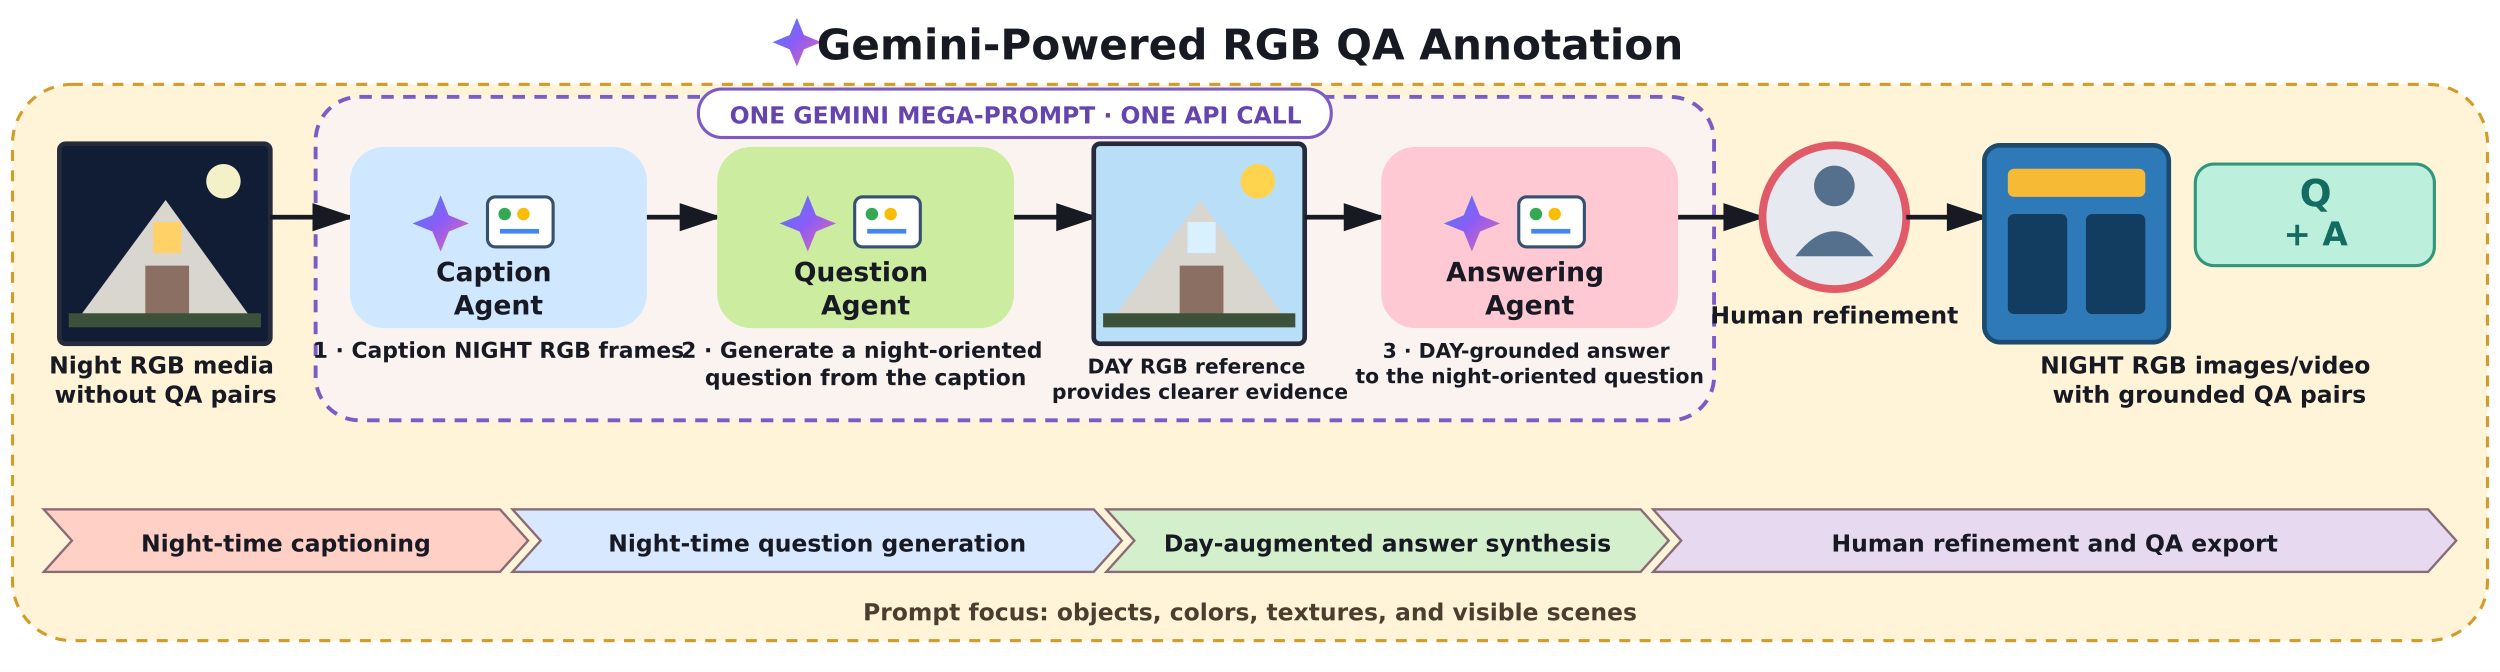
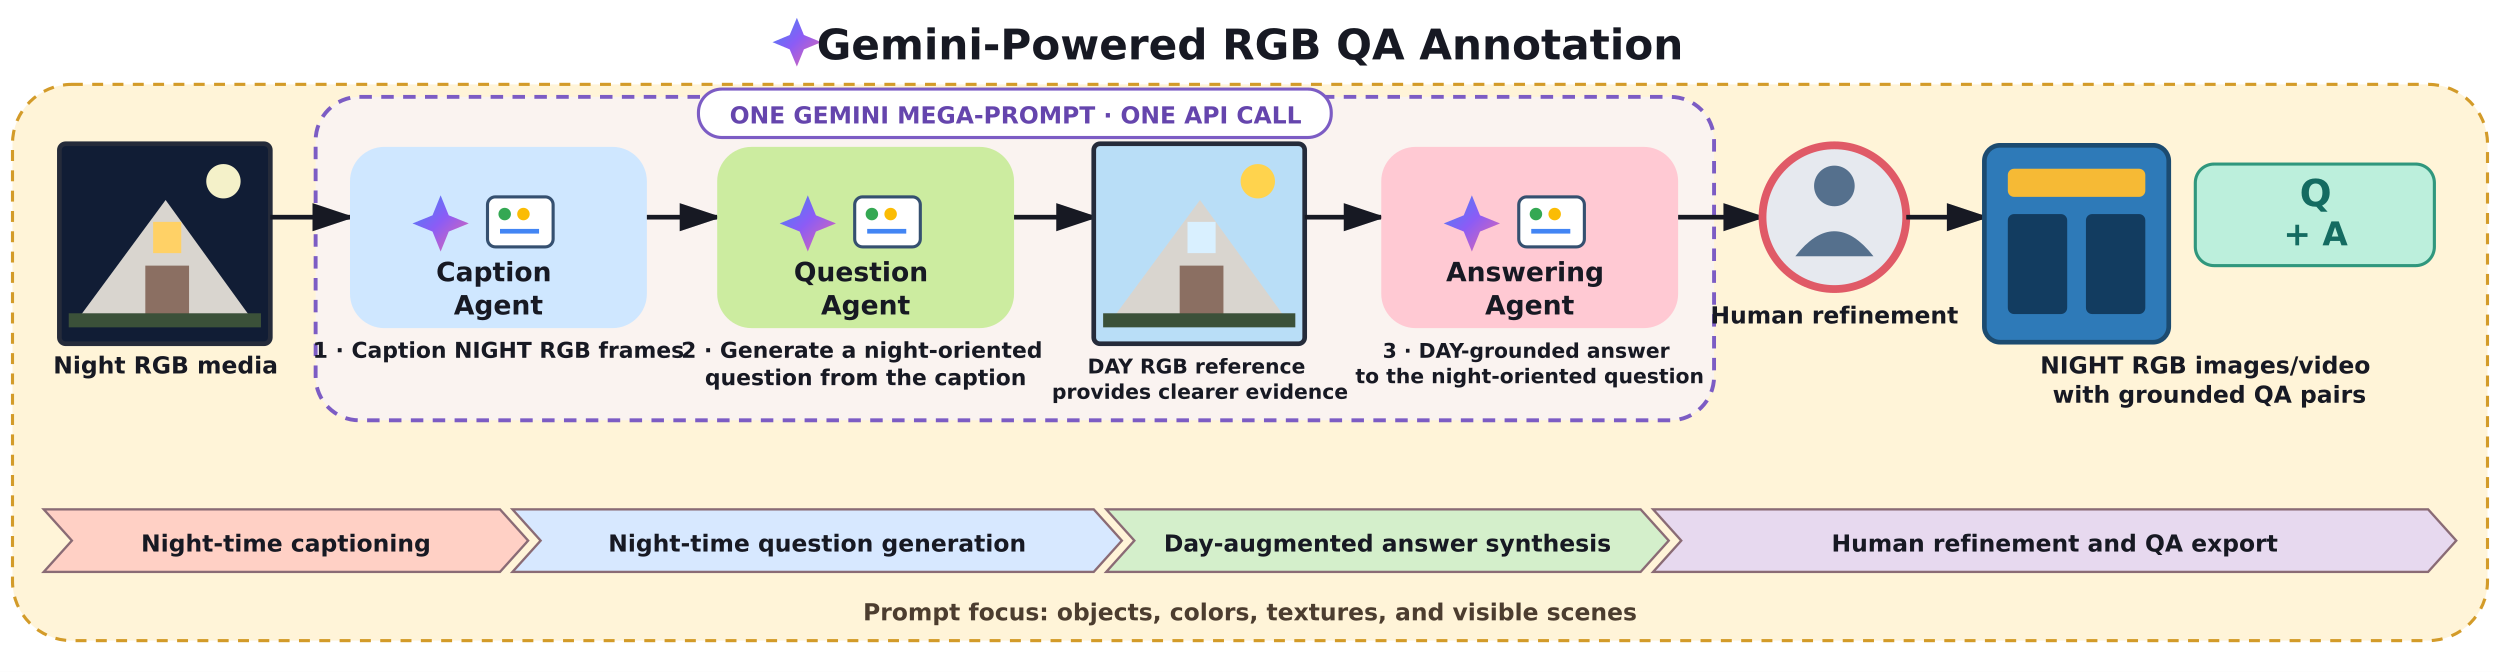
<svg xmlns="http://www.w3.org/2000/svg" width="1600" height="430" viewBox="0 0 1600 430">
  <defs>
    <linearGradient id="geminiGradient" x1="0" y1="0" x2="1" y2="1">
      <stop offset="0" stop-color="#4285f4" />
      <stop offset="0.48" stop-color="#8b5cf6" />
      <stop offset="1" stop-color="#e86aa6" />
    </linearGradient>
    <marker id="arrow" markerWidth="10" markerHeight="10" refX="8" refY="3" orient="auto">
      <path d="M0,0 L0,6 L9,3 z" fill="#171923" />
    </marker>
  </defs>
  <rect width="1600" height="430" fill="#ffffff" />
  <rect x="8" y="54" width="1584" height="356" rx="38" fill="#fff4d8" stroke="#d39b29" stroke-width="2" stroke-dasharray="7 6" />
  <polygon points="510.0,11.4 514.5,22.4 525.6,27.0 514.5,31.6 510.0,42.6 505.4,31.6 494.4,27.0 505.4,22.4" fill="url(#geminiGradient)" />
  <text x="800" y="38" text-anchor="middle" font-family="DejaVu Sans, Arial, sans-serif" font-size="27" font-weight="700" fill="#171923">Gemini-Powered RGB QA Annotation</text>
  <rect x="202" y="62" width="895" height="207" rx="28" fill="#f7f1ff" fill-opacity="0.62" stroke="#7c5cc4" stroke-width="2.5" stroke-dasharray="8 6" />
  <rect x="447" y="57" width="405" height="31" rx="15" fill="#ffffff" stroke="#7c5cc4" stroke-width="2" />
  <text x="650" y="79" text-anchor="middle" font-family="DejaVu Sans, Arial, sans-serif" font-size="15" font-weight="700" fill="#6545ad">ONE GEMINI MEGA-PROMPT · ONE API CALL</text>
  <rect x="38" y="92" width="135" height="128" rx="4" fill="#111d35" stroke="#252b3a" stroke-width="3" />
  <circle cx="143" cy="116" r="11" fill="#f4f1c9" />
  <path d="M 50 204 L 106 128 L 161 204 Z" fill="#d9d5cf" />
  <rect x="93" y="170" width="28" height="34" fill="#8b6f62" />
  <rect x="98" y="142" width="18" height="20" fill="#ffd166" />
  <path d="M 44 205 H 167" stroke="#3b5139" stroke-width="9" />
  <text x="106" y="239" text-anchor="middle" font-family="DejaVu Sans, Arial, sans-serif" font-size="15" font-weight="600" fill="#171923">
    <tspan x="106" dy="0">Night RGB media</tspan>
-     <tspan x="106" dy="18.75">without QA pairs</tspan>
  </text>
  <path d="M 173 139 H 224" fill="none" stroke="#171923" stroke-width="3" marker-end="url(#arrow)" />
  <rect x="224" y="94" width="190" height="116" rx="22" fill="#cfe7ff" />
  <polygon points="282.0,125.0 287.2,137.8 300.0,143.0 287.2,148.2 282.0,161.0 276.8,148.2 264.0,143.0 276.8,137.8" fill="url(#geminiGradient)" />
  <rect x="312.0" y="126.0" width="42" height="32" rx="5" fill="#fff" stroke="#355070" stroke-width="2" />
  <circle cx="323.0" cy="137.0" r="4" fill="#34a853" />
  <circle cx="335.0" cy="137.0" r="4" fill="#fbbc04" />
  <path d="M 320.0 148.0 h 25" stroke="#4285f4" stroke-width="3" />
  <text x="319" y="180" text-anchor="middle" font-family="DejaVu Sans, Arial, sans-serif" font-size="17" font-weight="700" fill="#171923">
    <tspan x="319" dy="0">Caption</tspan>
    <tspan x="319" dy="21.25">Agent</tspan>
  </text>
  <text x="319" y="229" text-anchor="middle" font-family="DejaVu Sans, Arial, sans-serif" font-size="14" font-weight="700" fill="#171923">1 · Caption NIGHT RGB frames</text>
  <path d="M 414 139 H 459" fill="none" stroke="#171923" stroke-width="3" marker-end="url(#arrow)" />
  <rect x="459" y="94" width="190" height="116" rx="22" fill="#cceca0" />
  <polygon points="517.0,125.0 522.2,137.8 535.0,143.0 522.2,148.2 517.0,161.0 511.8,148.2 499.0,143.0 511.8,137.8" fill="url(#geminiGradient)" />
  <rect x="547.0" y="126.0" width="42" height="32" rx="5" fill="#fff" stroke="#355070" stroke-width="2" />
  <circle cx="558.0" cy="137.0" r="4" fill="#34a853" />
  <circle cx="570.0" cy="137.0" r="4" fill="#fbbc04" />
  <path d="M 555.0 148.0 h 25" stroke="#4285f4" stroke-width="3" />
  <text x="554" y="180" text-anchor="middle" font-family="DejaVu Sans, Arial, sans-serif" font-size="17" font-weight="700" fill="#171923">
    <tspan x="554" dy="0">Question</tspan>
    <tspan x="554" dy="21.25">Agent</tspan>
  </text>
  <text x="554" y="229" text-anchor="middle" font-family="DejaVu Sans, Arial, sans-serif" font-size="14" font-weight="700" fill="#171923">
    <tspan x="554" dy="0">2 · Generate a night-oriented</tspan>
    <tspan x="554" dy="17.5">question from the caption</tspan>
  </text>
  <path d="M 649 139 H 700" fill="none" stroke="#171923" stroke-width="3" marker-end="url(#arrow)" />
  <rect x="700" y="92" width="135" height="128" rx="4" fill="#b9def7" stroke="#252b3a" stroke-width="3" />
  <circle cx="805" cy="116" r="11" fill="#ffd34d" />
  <path d="M 712 204 L 768 128 L 823 204 Z" fill="#d9d5cf" />
  <rect x="755" y="170" width="28" height="34" fill="#8b6f62" />
  <rect x="760" y="142" width="18" height="20" fill="#d9f0ff" />
  <path d="M 706 205 H 829" stroke="#3b5139" stroke-width="9" />
  <text x="768" y="239" text-anchor="middle" font-family="DejaVu Sans, Arial, sans-serif" font-size="13" font-weight="700" fill="#171923">
    <tspan x="768" dy="0">DAY RGB reference</tspan>
    <tspan x="768" dy="16.25">provides clearer evidence</tspan>
  </text>
  <path d="M 835 139 H 884" fill="none" stroke="#171923" stroke-width="3" marker-end="url(#arrow)" />
  <rect x="884" y="94" width="190" height="116" rx="22" fill="#ffc9d3" />
  <polygon points="942.0,125.0 947.2,137.8 960.0,143.0 947.2,148.2 942.0,161.0 936.8,148.2 924.0,143.0 936.8,137.8" fill="url(#geminiGradient)" />
  <rect x="972.0" y="126.0" width="42" height="32" rx="5" fill="#fff" stroke="#355070" stroke-width="2" />
  <circle cx="983.0" cy="137.0" r="4" fill="#34a853" />
  <circle cx="995.0" cy="137.0" r="4" fill="#fbbc04" />
  <path d="M 980.0 148.0 h 25" stroke="#4285f4" stroke-width="3" />
  <text x="979" y="180" text-anchor="middle" font-family="DejaVu Sans, Arial, sans-serif" font-size="17" font-weight="700" fill="#171923">
    <tspan x="979" dy="0">Answering</tspan>
    <tspan x="979" dy="21.25">Agent</tspan>
  </text>
  <text x="979" y="229" text-anchor="middle" font-family="DejaVu Sans, Arial, sans-serif" font-size="13" font-weight="700" fill="#171923">
    <tspan x="979" dy="0">3 · DAY-grounded answer</tspan>
    <tspan x="979" dy="16.25">to the night-oriented question</tspan>
  </text>
  <path d="M 1074 139 H 1127" fill="none" stroke="#171923" stroke-width="3" marker-end="url(#arrow)" />
  <circle cx="1174" cy="139" r="46" fill="#e6e9ef" stroke="#e05a67" stroke-width="5" />
  <circle cx="1174" cy="119" r="13" fill="#55708d" />
  <path d="M 1149 164 Q 1174 132 1199 164" fill="#55708d" />
  <text x="1174" y="207" text-anchor="middle" font-family="DejaVu Sans, Arial, sans-serif" font-size="15" font-weight="700" fill="#171923">Human refinement</text>
  <path d="M 1220 139 H 1270" fill="none" stroke="#171923" stroke-width="3" marker-end="url(#arrow)" />
  <rect x="1270" y="93" width="118" height="126" rx="10" fill="#2e7ab8" stroke="#1c4b70" stroke-width="3" />
  <rect x="1285" y="108" width="88" height="18" rx="4" fill="#f6ba35" />
  <rect x="1285" y="137" width="38" height="64" rx="4" fill="#123c60" />
  <rect x="1335" y="137" width="38" height="64" rx="4" fill="#123c60" />
  <rect x="1405" y="105" width="153" height="65" rx="12" fill="#bcefdc" stroke="#30977d" stroke-width="2" />
  <text x="1482" y="132" text-anchor="middle" font-family="DejaVu Sans, Arial, sans-serif" font-size="24" font-weight="700" fill="#146b61">Q</text>
  <text x="1482" y="157" text-anchor="middle" font-family="DejaVu Sans, Arial, sans-serif" font-size="21" font-weight="700" fill="#146b61">+ A</text>
  <text x="1414" y="239" text-anchor="middle" font-family="DejaVu Sans, Arial, sans-serif" font-size="15" font-weight="700" fill="#171923">
    <tspan x="1414" dy="0">NIGHT RGB images/video</tspan>
    <tspan x="1414" dy="18.75">with grounded QA pairs</tspan>
  </text>
  <polygon points="28,326 320,326 338,346 320,366 28,366 46,346" fill="#ffd0c5" stroke="#8a6b75" stroke-width="1.5" />
  <text x="183.0" y="353" text-anchor="middle" font-family="DejaVu Sans, Arial, sans-serif" font-size="15" font-weight="700" fill="#171923">Night-time captioning</text>
  <polygon points="328,326 700,326 718,346 700,366 328,366 346,346" fill="#d7e8ff" stroke="#8a6b75" stroke-width="1.5" />
  <text x="523.0" y="353" text-anchor="middle" font-family="DejaVu Sans, Arial, sans-serif" font-size="15" font-weight="700" fill="#171923">Night-time question generation</text>
  <polygon points="708,326 1050,326 1068,346 1050,366 708,366 726,346" fill="#d4efcb" stroke="#8a6b75" stroke-width="1.5" />
  <text x="888.0" y="353" text-anchor="middle" font-family="DejaVu Sans, Arial, sans-serif" font-size="15" font-weight="700" fill="#171923">Day-augmented answer synthesis</text>
  <polygon points="1058,326 1554,326 1572,346 1554,366 1058,366 1076,346" fill="#e7d9ef" stroke="#8a6b75" stroke-width="1.5" />
  <text x="1315.0" y="353" text-anchor="middle" font-family="DejaVu Sans, Arial, sans-serif" font-size="15" font-weight="700" fill="#171923">Human refinement and QA export</text>
  <text x="800" y="397" text-anchor="middle" font-family="DejaVu Sans, Arial, sans-serif" font-size="15" font-weight="700" fill="#4c3d2f">Prompt focus: objects, colors, textures, and visible scenes</text>
</svg>
